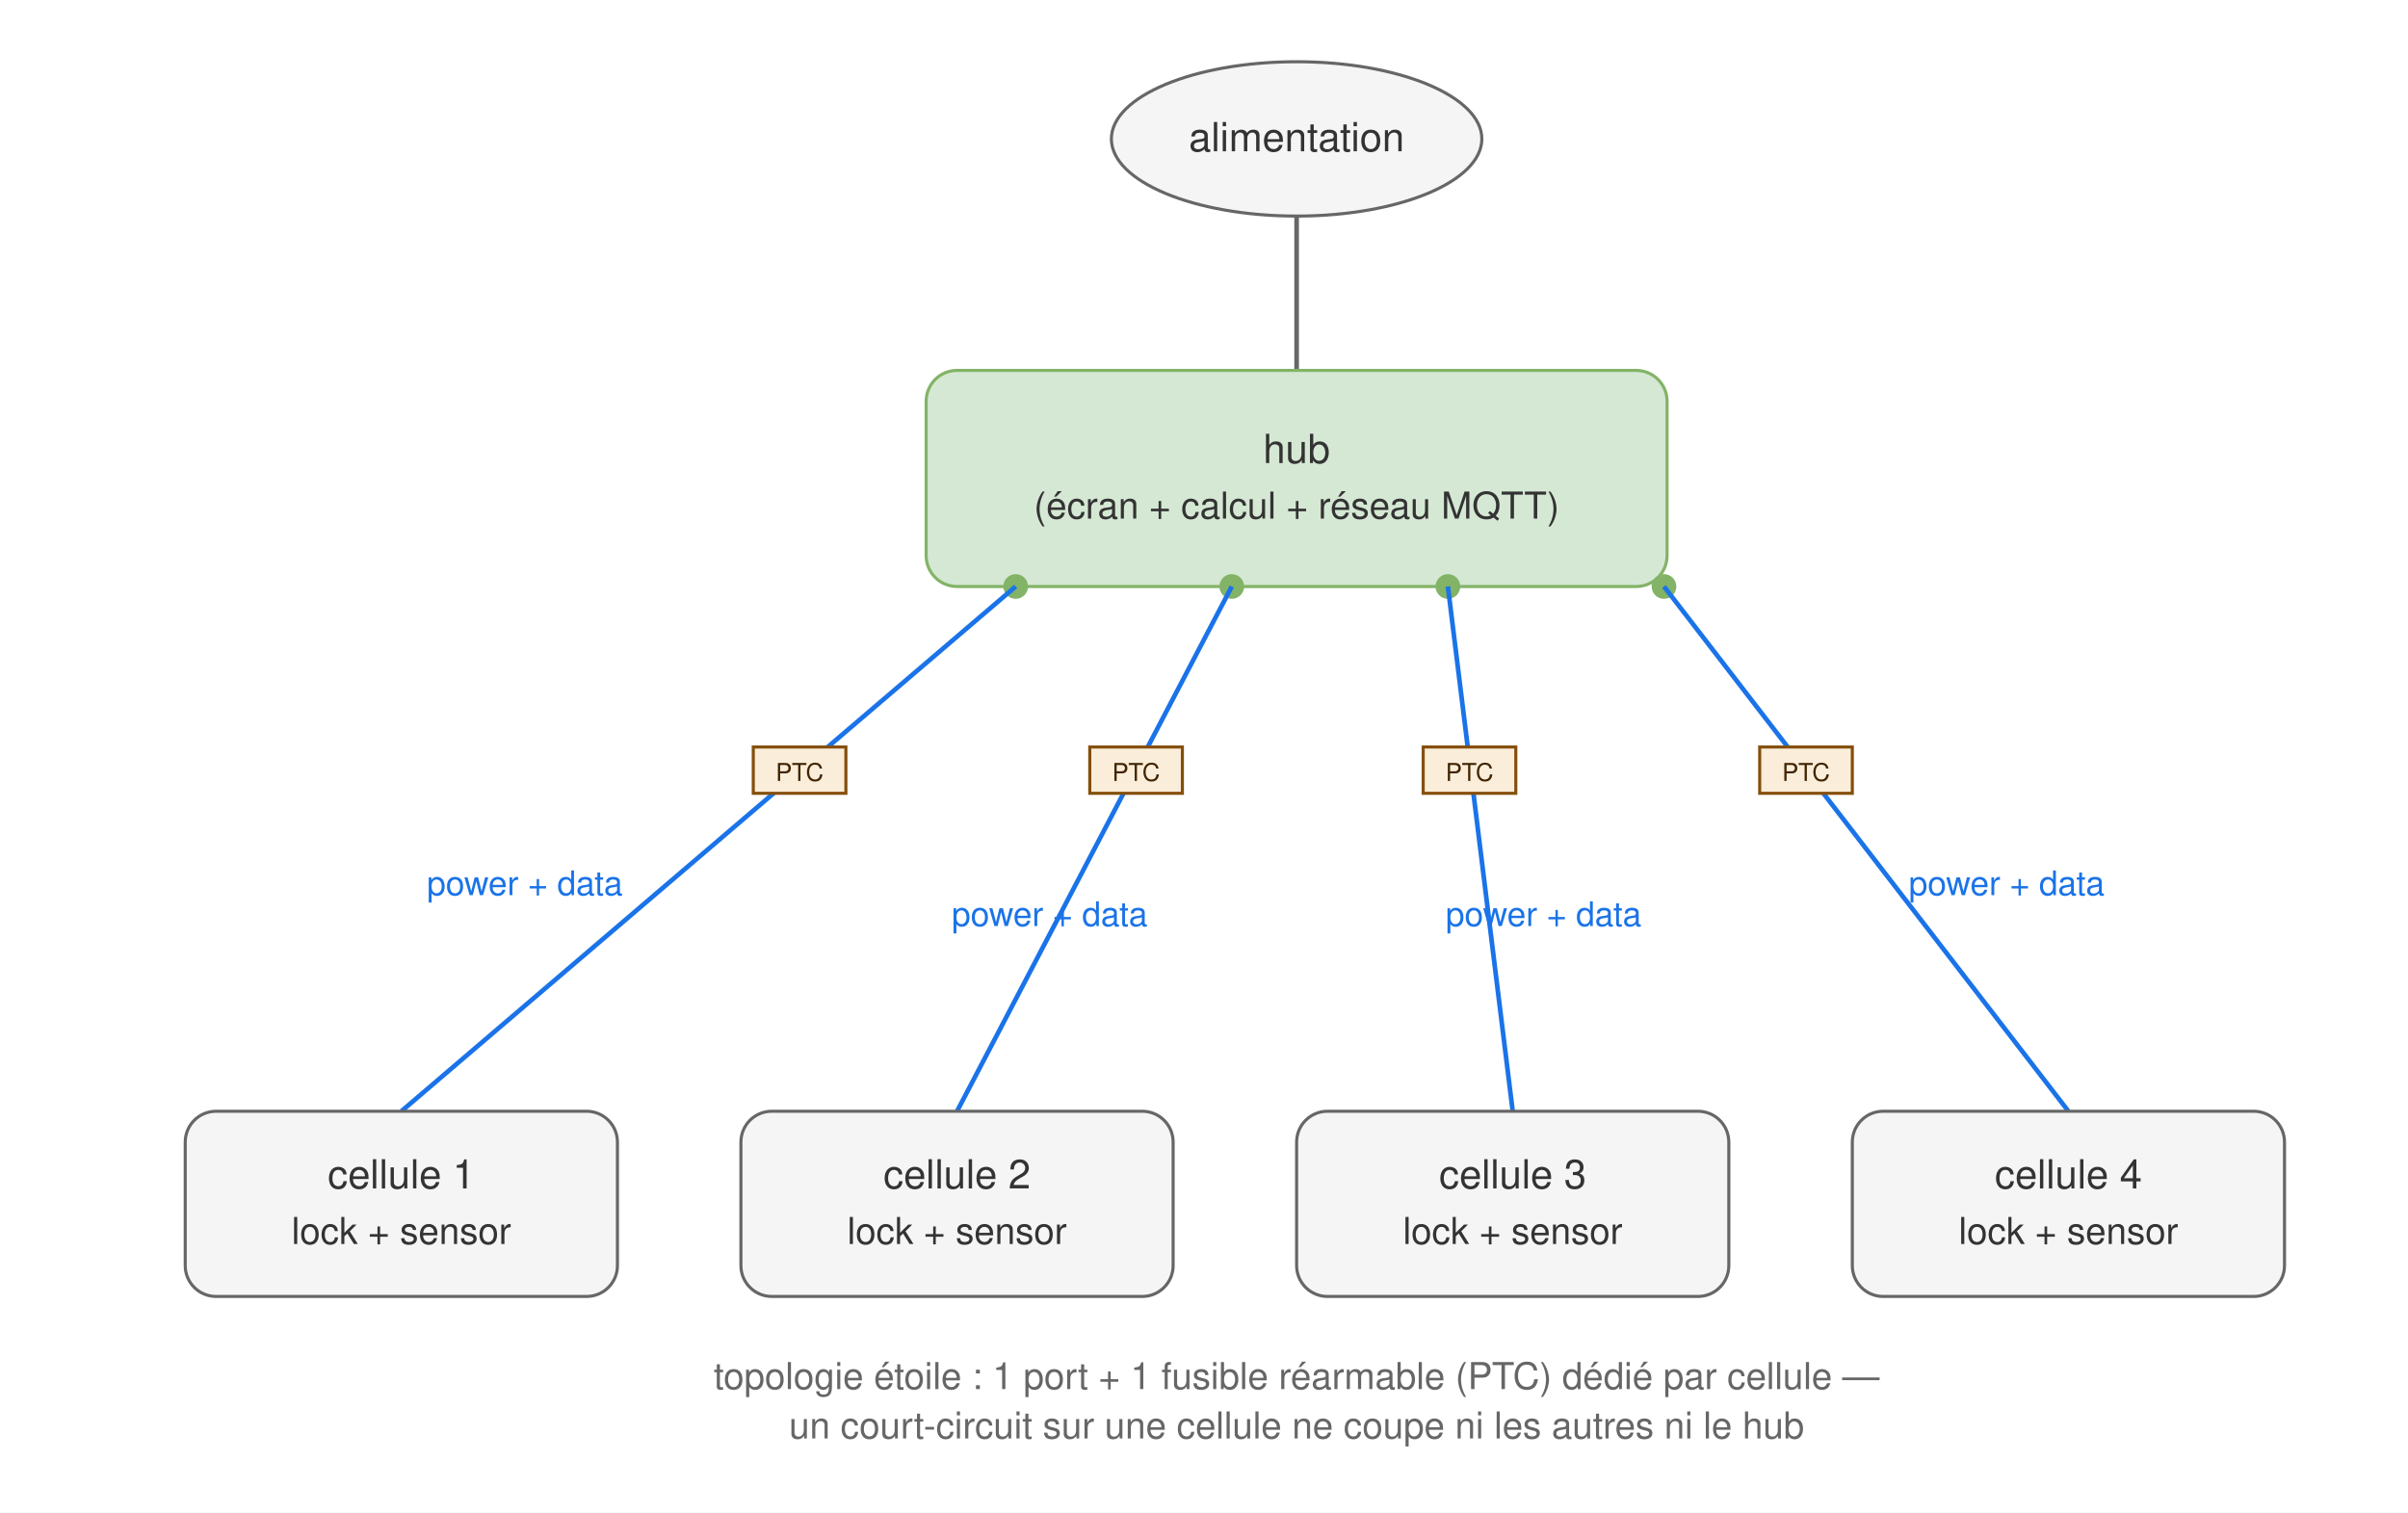
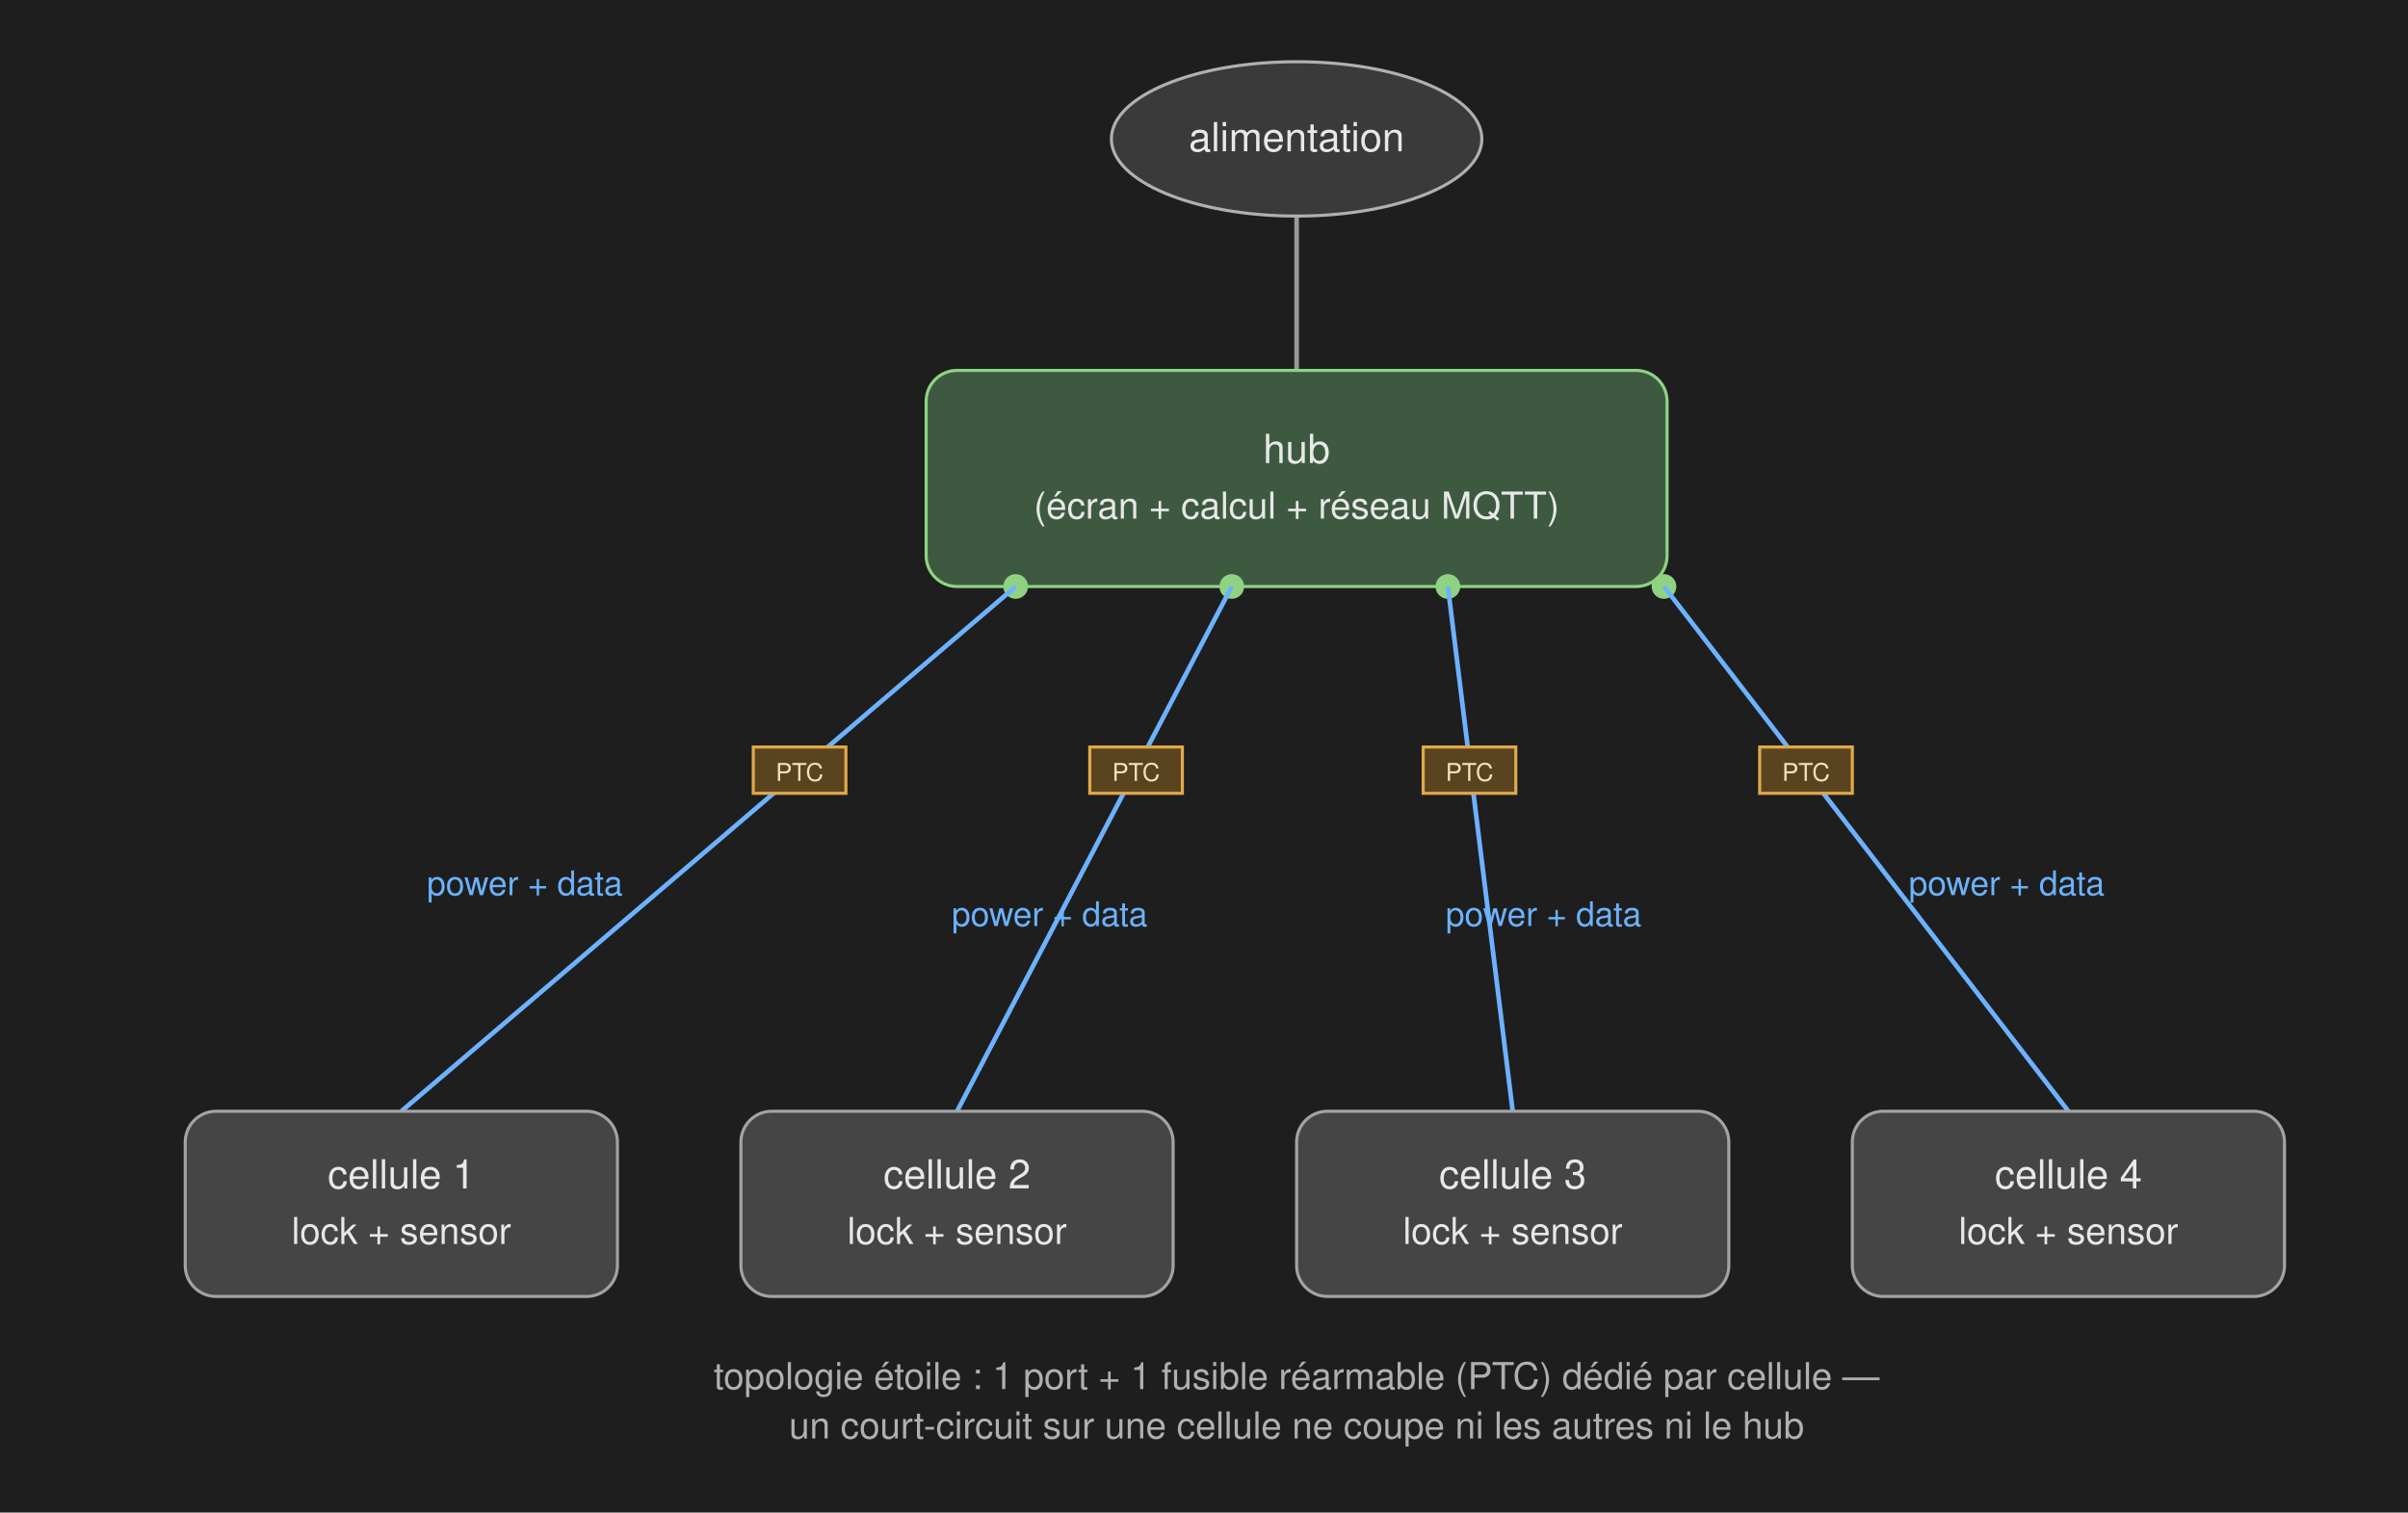
<svg xmlns="http://www.w3.org/2000/svg" width="780" height="490" viewBox="0 0 780 490" font-family="Helvetica, Arial, sans-serif">
-   <rect width="780" height="490" fill="#ffffff" />
-   <line x1="420" y1="70" x2="420" y2="120" stroke="#666666" stroke-width="1.5" />
-   <ellipse cx="420" cy="45" rx="60" ry="25" fill="#F5F5F5" stroke="#666666" />
-   <text x="420" y="49" text-anchor="middle" font-size="13" fill="#333333">alimentation</text>
-   <rect x="300" y="120" width="240" height="70" rx="10" fill="#d5e8d4" stroke="#82b366" />
-   <text x="420" y="150" text-anchor="middle" font-size="13" fill="#333333">hub</text>
-   <text x="420" y="168" text-anchor="middle" font-size="12" fill="#333333">(écran + calcul + réseau MQTT)</text>
-   <circle cx="329" cy="190" r="4" fill="#82b366" />
-   <circle cx="399" cy="190" r="4" fill="#82b366" />
-   <circle cx="469" cy="190" r="4" fill="#82b366" />
-   <circle cx="539" cy="190" r="4" fill="#82b366" />
-   <line x1="329" y1="190" x2="130" y2="360" stroke="#1a73e8" stroke-width="1.5" />
-   <line x1="399" y1="190" x2="310" y2="360" stroke="#1a73e8" stroke-width="1.5" />
-   <line x1="469" y1="190" x2="490" y2="360" stroke="#1a73e8" stroke-width="1.5" />
-   <line x1="539" y1="190" x2="670" y2="360" stroke="#1a73e8" stroke-width="1.5" />
-   <rect x="244" y="242" width="30" height="15" fill="#FAEEDA" stroke="#854F0B" />
-   <text x="259" y="253" text-anchor="middle" font-size="8" fill="#412402">PTC</text>
-   <rect x="353" y="242" width="30" height="15" fill="#FAEEDA" stroke="#854F0B" />
-   <text x="368" y="253" text-anchor="middle" font-size="8" fill="#412402">PTC</text>
-   <rect x="461" y="242" width="30" height="15" fill="#FAEEDA" stroke="#854F0B" />
-   <text x="476" y="253" text-anchor="middle" font-size="8" fill="#412402">PTC</text>
-   <rect x="570" y="242" width="30" height="15" fill="#FAEEDA" stroke="#854F0B" />
-   <text x="585" y="253" text-anchor="middle" font-size="8" fill="#412402">PTC</text>
-   <text x="170" y="290" text-anchor="middle" font-size="11" fill="#1a73e8">power + data</text>
-   <text x="340" y="300" text-anchor="middle" font-size="11" fill="#1a73e8">power + data</text>
-   <text x="500" y="300" text-anchor="middle" font-size="11" fill="#1a73e8">power + data</text>
-   <text x="650" y="290" text-anchor="middle" font-size="11" fill="#1a73e8">power + data</text>
-   <rect x="60" y="360" width="140" height="60" rx="10" fill="#f5f5f5" stroke="#666666" />
-   <text x="130" y="385" text-anchor="middle" font-size="13" fill="#333333">cellule 1</text>
-   <text x="130" y="403" text-anchor="middle" font-size="12" fill="#333333">lock + sensor</text>
-   <rect x="240" y="360" width="140" height="60" rx="10" fill="#f5f5f5" stroke="#666666" />
-   <text x="310" y="385" text-anchor="middle" font-size="13" fill="#333333">cellule 2</text>
-   <text x="310" y="403" text-anchor="middle" font-size="12" fill="#333333">lock + sensor</text>
-   <rect x="420" y="360" width="140" height="60" rx="10" fill="#f5f5f5" stroke="#666666" />
-   <text x="490" y="385" text-anchor="middle" font-size="13" fill="#333333">cellule 3</text>
-   <text x="490" y="403" text-anchor="middle" font-size="12" fill="#333333">lock + sensor</text>
-   <rect x="600" y="360" width="140" height="60" rx="10" fill="#f5f5f5" stroke="#666666" />
-   <text x="670" y="385" text-anchor="middle" font-size="13" fill="#333333">cellule 4</text>
-   <text x="670" y="403" text-anchor="middle" font-size="12" fill="#333333">lock + sensor</text>
-   <text x="420" y="450" text-anchor="middle" font-size="12" fill="#666666">topologie étoile : 1 port + 1 fusible réarmable (PTC) dédié par cellule —</text>
-   <text x="420" y="466" text-anchor="middle" font-size="12" fill="#666666">un court-circuit sur une cellule ne coupe ni les autres ni le hub</text>
+   <rect width="780" height="490" fill="#1e1e1e" />
+   <line x1="420" y1="70" x2="420" y2="120" stroke="#999999" stroke-width="1.5" />
+   <ellipse cx="420" cy="45" rx="60" ry="25" fill="#3a3a3a" stroke="#b0b0b0" />
+   <text x="420" y="49" text-anchor="middle" font-size="13" fill="#e8e8e8">alimentation</text>
+   <rect x="300" y="120" width="240" height="70" rx="10" fill="#3d5a41" stroke="#8fd382" />
+   <text x="420" y="150" text-anchor="middle" font-size="13" fill="#e8e8e8">hub</text>
+   <text x="420" y="168" text-anchor="middle" font-size="12" fill="#e8e8e8">(écran + calcul + réseau MQTT)</text>
+   <circle cx="329" cy="190" r="4" fill="#8fd382" />
+   <circle cx="399" cy="190" r="4" fill="#8fd382" />
+   <circle cx="469" cy="190" r="4" fill="#8fd382" />
+   <circle cx="539" cy="190" r="4" fill="#8fd382" />
+   <line x1="329" y1="190" x2="130" y2="360" stroke="#6cb2ff" stroke-width="1.5" />
+   <line x1="399" y1="190" x2="310" y2="360" stroke="#6cb2ff" stroke-width="1.5" />
+   <line x1="469" y1="190" x2="490" y2="360" stroke="#6cb2ff" stroke-width="1.5" />
+   <line x1="539" y1="190" x2="670" y2="360" stroke="#6cb2ff" stroke-width="1.5" />
+   <rect x="244" y="242" width="30" height="15" fill="#5a4420" stroke="#e0a94a" />
+   <text x="259" y="253" text-anchor="middle" font-size="8" fill="#f5e0b8">PTC</text>
+   <rect x="353" y="242" width="30" height="15" fill="#5a4420" stroke="#e0a94a" />
+   <text x="368" y="253" text-anchor="middle" font-size="8" fill="#f5e0b8">PTC</text>
+   <rect x="461" y="242" width="30" height="15" fill="#5a4420" stroke="#e0a94a" />
+   <text x="476" y="253" text-anchor="middle" font-size="8" fill="#f5e0b8">PTC</text>
+   <rect x="570" y="242" width="30" height="15" fill="#5a4420" stroke="#e0a94a" />
+   <text x="585" y="253" text-anchor="middle" font-size="8" fill="#f5e0b8">PTC</text>
+   <text x="170" y="290" text-anchor="middle" font-size="11" fill="#6cb2ff">power + data</text>
+   <text x="340" y="300" text-anchor="middle" font-size="11" fill="#6cb2ff">power + data</text>
+   <text x="500" y="300" text-anchor="middle" font-size="11" fill="#6cb2ff">power + data</text>
+   <text x="650" y="290" text-anchor="middle" font-size="11" fill="#6cb2ff">power + data</text>
+   <rect x="60" y="360" width="140" height="60" rx="10" fill="#454545" stroke="#a3a3a3" />
+   <text x="130" y="385" text-anchor="middle" font-size="13" fill="#e8e8e8">cellule 1</text>
+   <text x="130" y="403" text-anchor="middle" font-size="12" fill="#e8e8e8">lock + sensor</text>
+   <rect x="240" y="360" width="140" height="60" rx="10" fill="#454545" stroke="#a3a3a3" />
+   <text x="310" y="385" text-anchor="middle" font-size="13" fill="#e8e8e8">cellule 2</text>
+   <text x="310" y="403" text-anchor="middle" font-size="12" fill="#e8e8e8">lock + sensor</text>
+   <rect x="420" y="360" width="140" height="60" rx="10" fill="#454545" stroke="#a3a3a3" />
+   <text x="490" y="385" text-anchor="middle" font-size="13" fill="#e8e8e8">cellule 3</text>
+   <text x="490" y="403" text-anchor="middle" font-size="12" fill="#e8e8e8">lock + sensor</text>
+   <rect x="600" y="360" width="140" height="60" rx="10" fill="#454545" stroke="#a3a3a3" />
+   <text x="670" y="385" text-anchor="middle" font-size="13" fill="#e8e8e8">cellule 4</text>
+   <text x="670" y="403" text-anchor="middle" font-size="12" fill="#e8e8e8">lock + sensor</text>
+   <text x="420" y="450" text-anchor="middle" font-size="12" fill="#b0b0b0">topologie étoile : 1 port + 1 fusible réarmable (PTC) dédié par cellule —</text>
+   <text x="420" y="466" text-anchor="middle" font-size="12" fill="#b0b0b0">un court-circuit sur une cellule ne coupe ni les autres ni le hub</text>
</svg>
